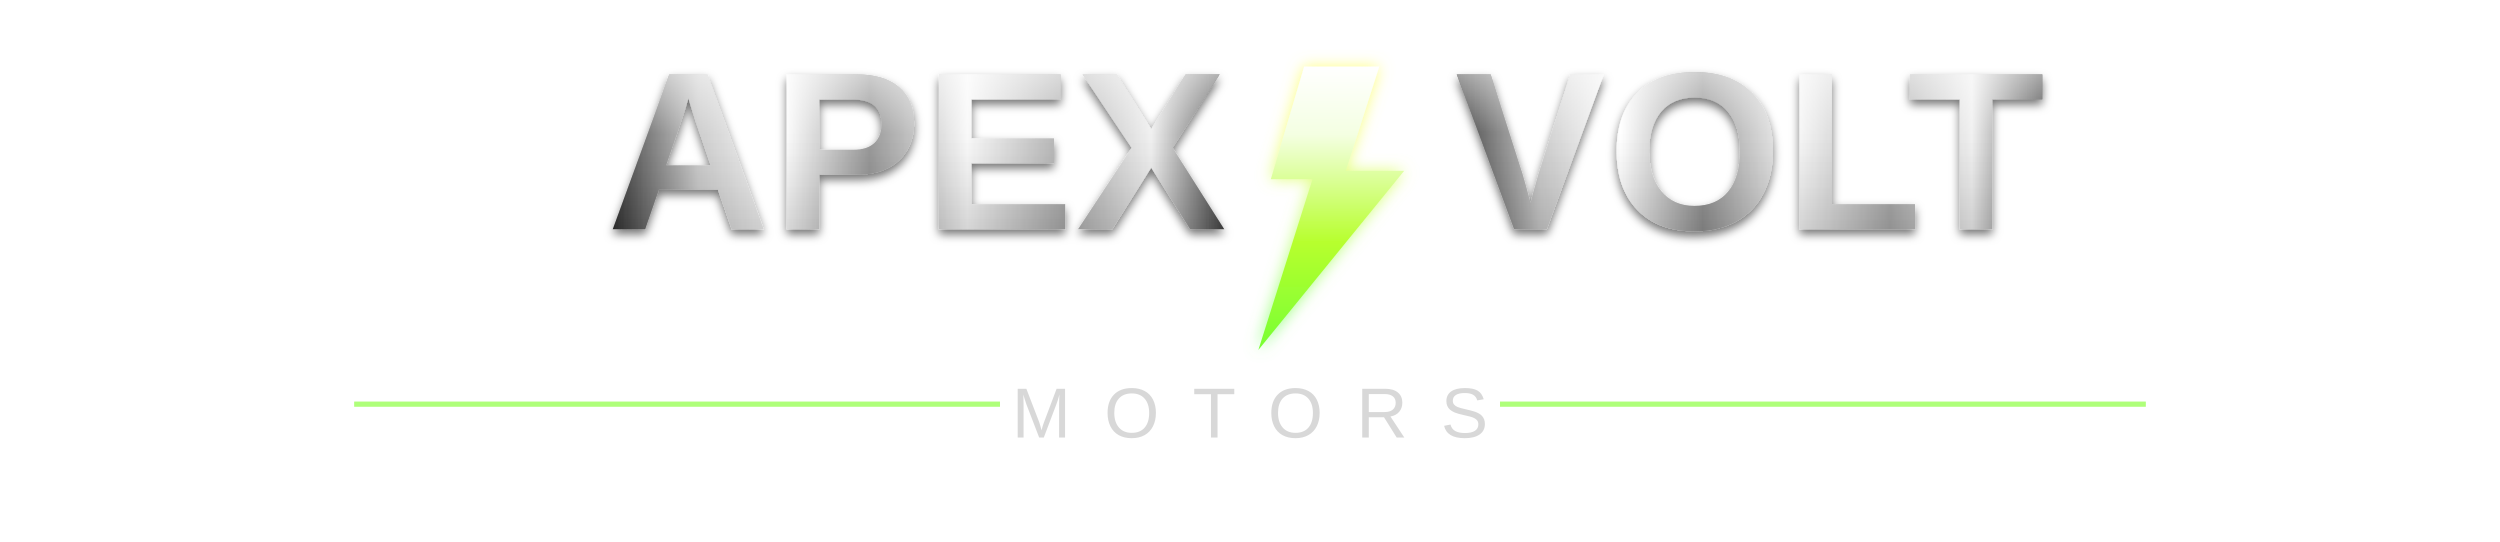
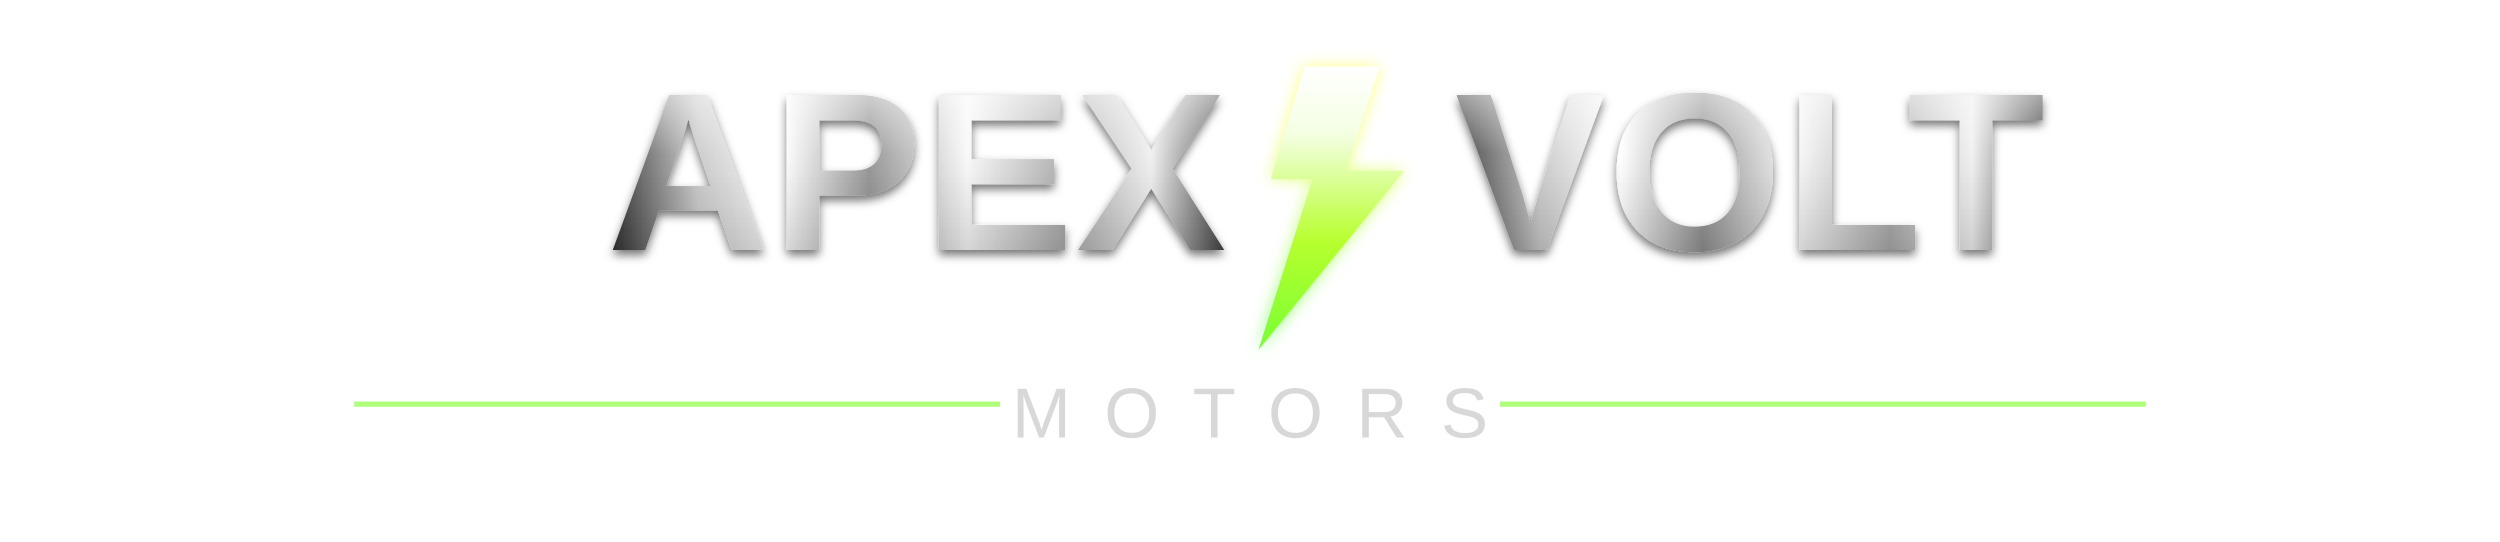
<svg xmlns="http://www.w3.org/2000/svg" width="1200" height="260" viewBox="0 0 1200 260">
  <defs>
    <linearGradient id="chromeMain" x1="0%" y1="0%" x2="100%" y2="0%">
      <stop offset="0%" stop-color="#2f2f2f" />
      <stop offset="14%" stop-color="#c8c8c8" />
      <stop offset="28%" stop-color="#ffffff" />
      <stop offset="42%" stop-color="#8f8f8f" />
      <stop offset="58%" stop-color="#f8f8f8" />
      <stop offset="74%" stop-color="#a8a8a8" />
      <stop offset="88%" stop-color="#efefef" />
      <stop offset="100%" stop-color="#404040" />
    </linearGradient>
    <linearGradient id="chromeTop" x1="0%" y1="0%" x2="0%" y2="100%">
      <stop offset="0%" stop-color="#ffffff" stop-opacity="0.96" />
      <stop offset="38%" stop-color="#ffffff" stop-opacity="0.18" />
      <stop offset="100%" stop-color="#000000" stop-opacity="0.24" />
    </linearGradient>
    <linearGradient id="boltFill" x1="0%" y1="0%" x2="0%" y2="100%">
      <stop offset="0%" stop-color="#ffffff" />
      <stop offset="24%" stop-color="#f4ffe2" />
      <stop offset="62%" stop-color="#b7ff2d" />
      <stop offset="100%" stop-color="#77ff33" />
    </linearGradient>
    <filter id="shadow" x="-20%" y="-20%" width="140%" height="180%">
      <feDropShadow dx="0" dy="2.4" stdDeviation="2.4" flood-color="#000000" flood-opacity="0.55" />
    </filter>
    <filter id="greenGlow" x="-80%" y="-80%" width="260%" height="260%">
      <feGaussianBlur stdDeviation="3.6" result="blur" />
      <feColorMatrix in="blur" type="matrix" values="1 0 0 0 0                 0 1 0 0 0.95                 0 0 0 0 0.15                 0 0 0 0.88 0" />
      <feMerge>
        <feMergeNode />
        <feMergeNode in="SourceGraphic" />
      </feMerge>
    </filter>
    <style>
      .word {
        font-family: Arial, Helvetica, sans-serif;
        font-weight: 800;
        font-size: 108px;
        letter-spacing: 1px;
        fill: url(#chromeMain);
        filter: url(#shadow);
      }

      .wordHighlight {
        font-family: Arial, Helvetica, sans-serif;
        font-weight: 800;
        font-size: 108px;
        letter-spacing: 1px;
        fill: url(#chromeTop);
        opacity: 0.58;
      }

      .motors {
        font-family: Arial, Helvetica, sans-serif;
        font-weight: 500;
        font-size: 34px;
        letter-spacing: 16px;
        fill: #d8d8d8;
      }
    </style>
  </defs>
  <g transform="translate(600 110)" text-anchor="middle">
-     <text class="word" x="-160" y="0">APEX</text>
-     <text class="wordHighlight" x="-160" y="0">APEX</text>
-     <text class="word" x="240" y="0">VOLT</text>
-     <text class="wordHighlight" x="240" y="0">VOLT</text>
+     <text class="word" x="-160" y="10">APEX</text>
+     <text class="wordHighlight" x="-160" y="10">APEX</text>
+     <text class="word" x="240" y="10">VOLT</text>
+     <text class="wordHighlight" x="240" y="10">VOLT</text>
    <g transform="translate(0 -78)" filter="url(#greenGlow)">
      <path d="M26 0 L10 54 L30 54 L4 136 L74 50 L46 50 L62 0 Z" fill="url(#boltFill)" />
    </g>
    <line x1="-430" y1="84" x2="-120" y2="84" stroke="#8dff42" stroke-opacity="0.7" stroke-width="2.5" />
    <line x1="120" y1="84" x2="430" y2="84" stroke="#8dff42" stroke-opacity="0.7" stroke-width="2.5" />
    <text class="motors" x="0" y="100">MOTORS</text>
  </g>
</svg>
